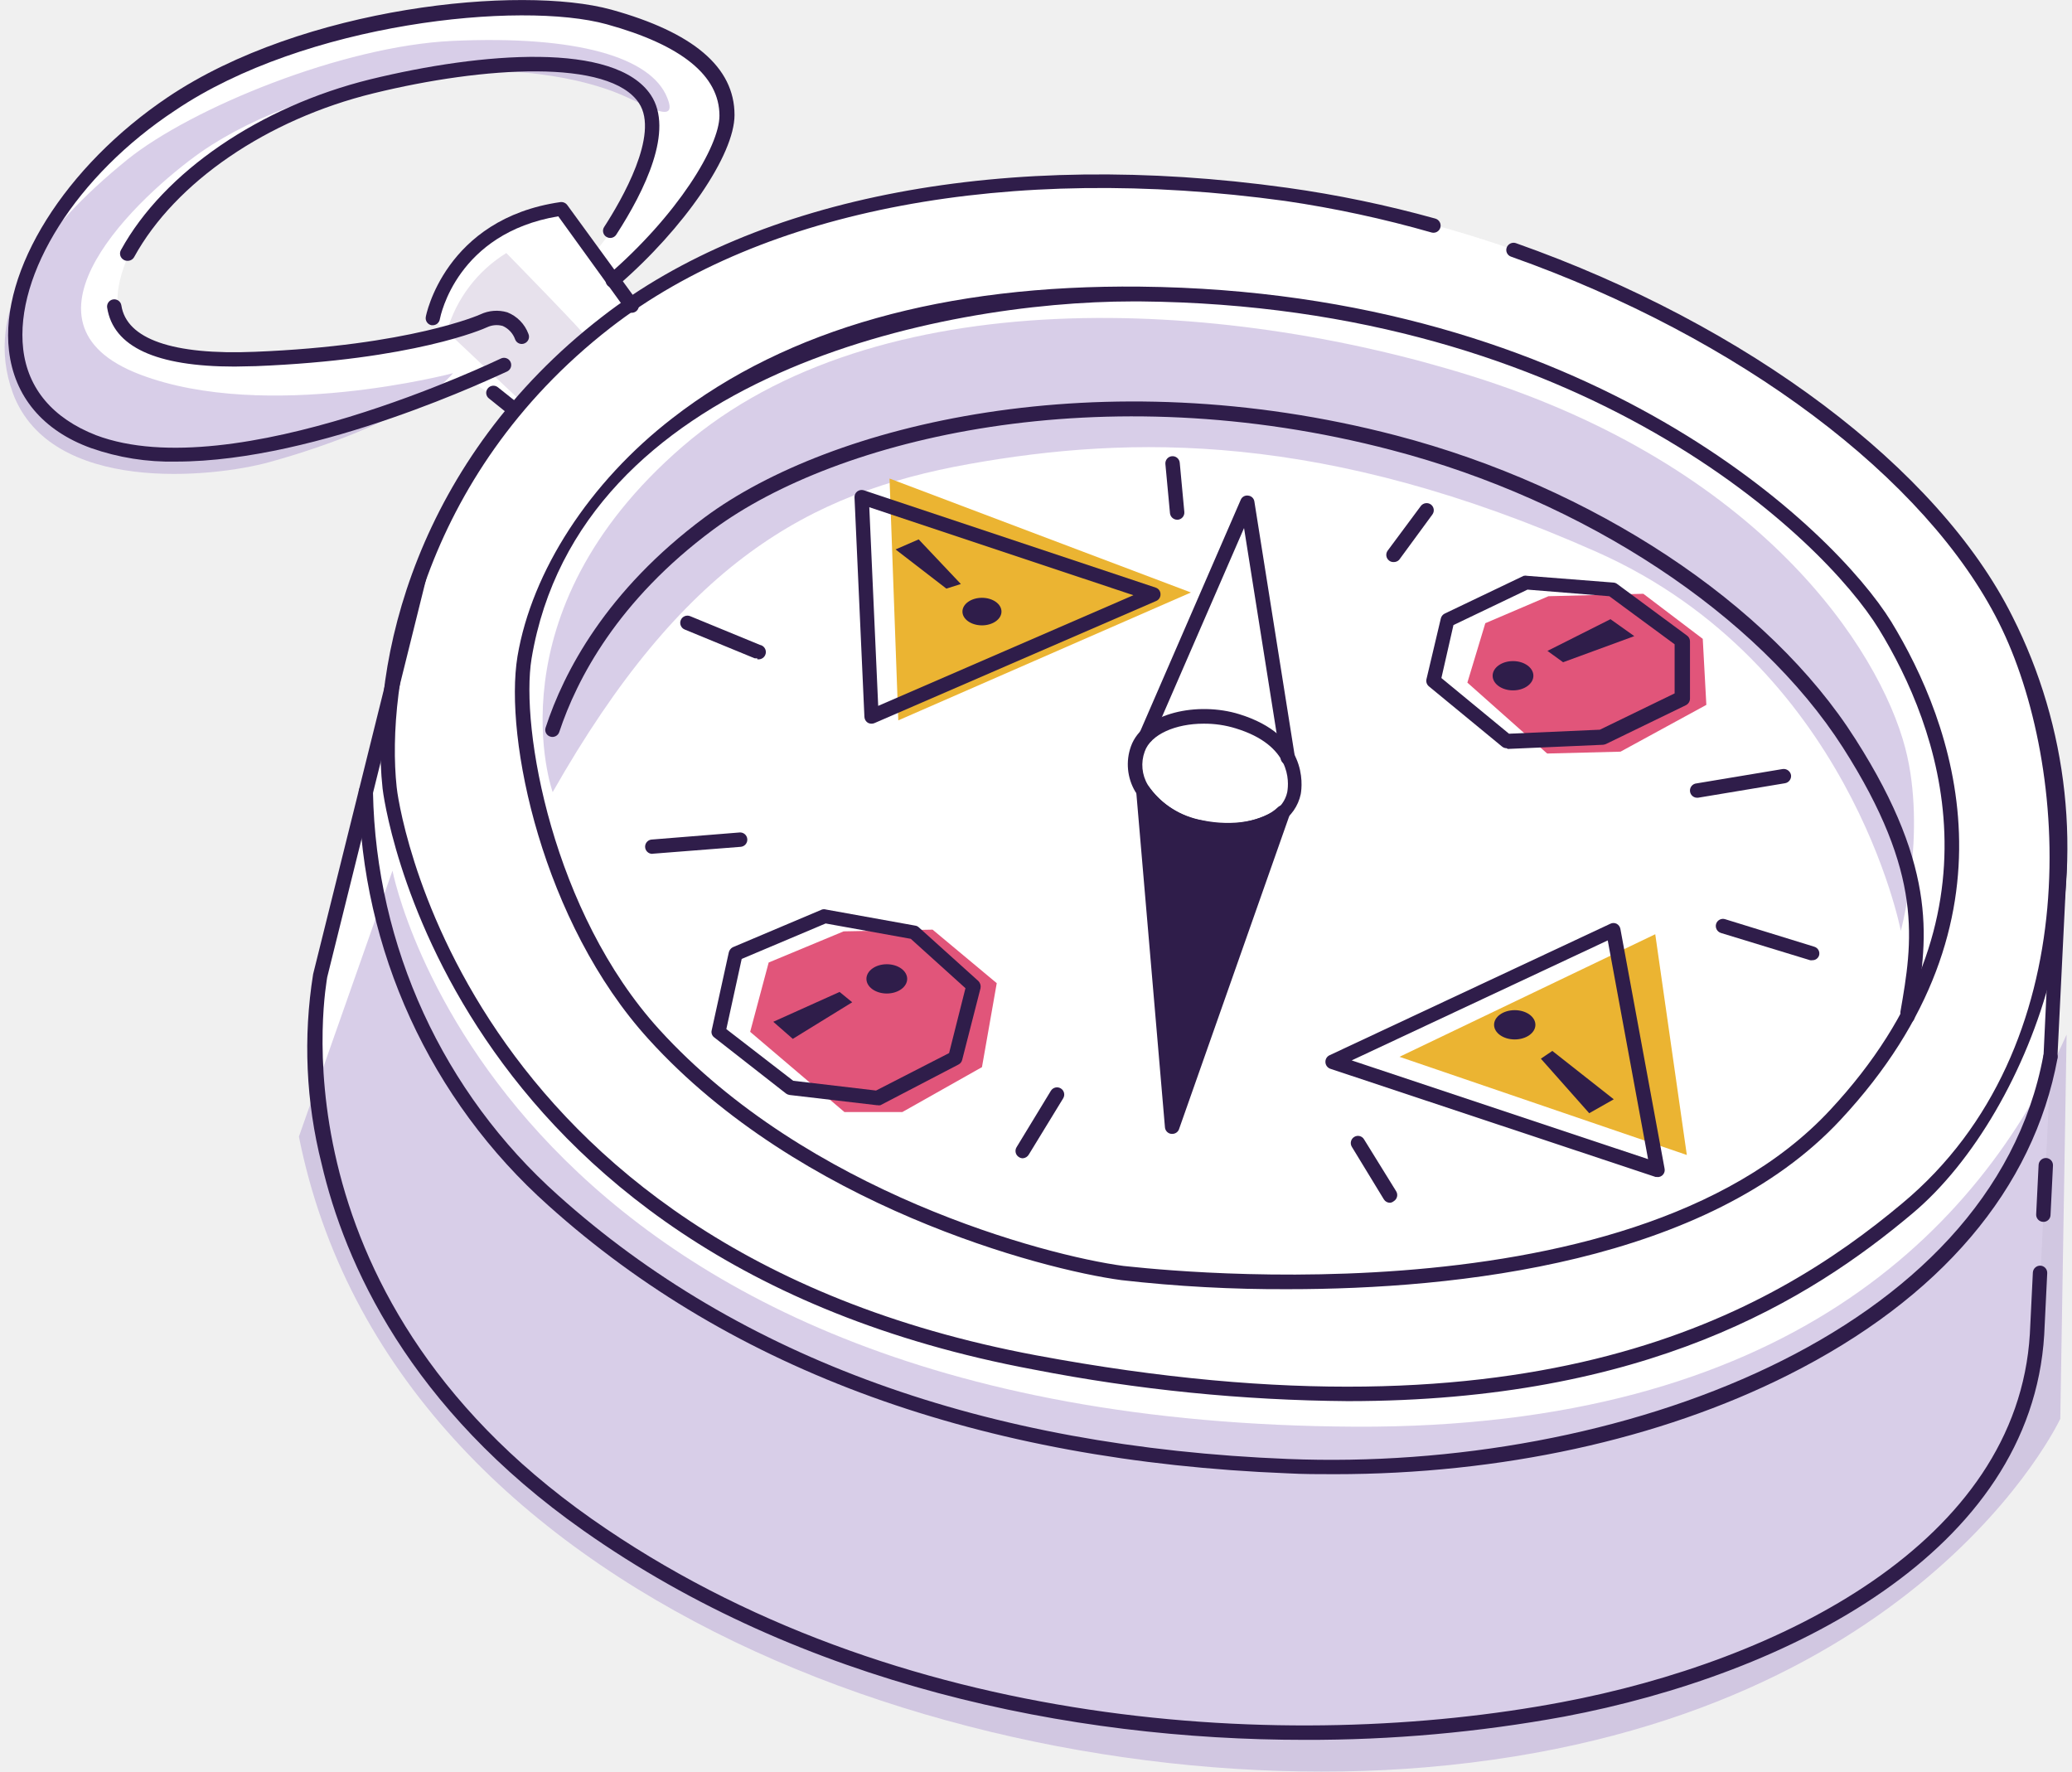
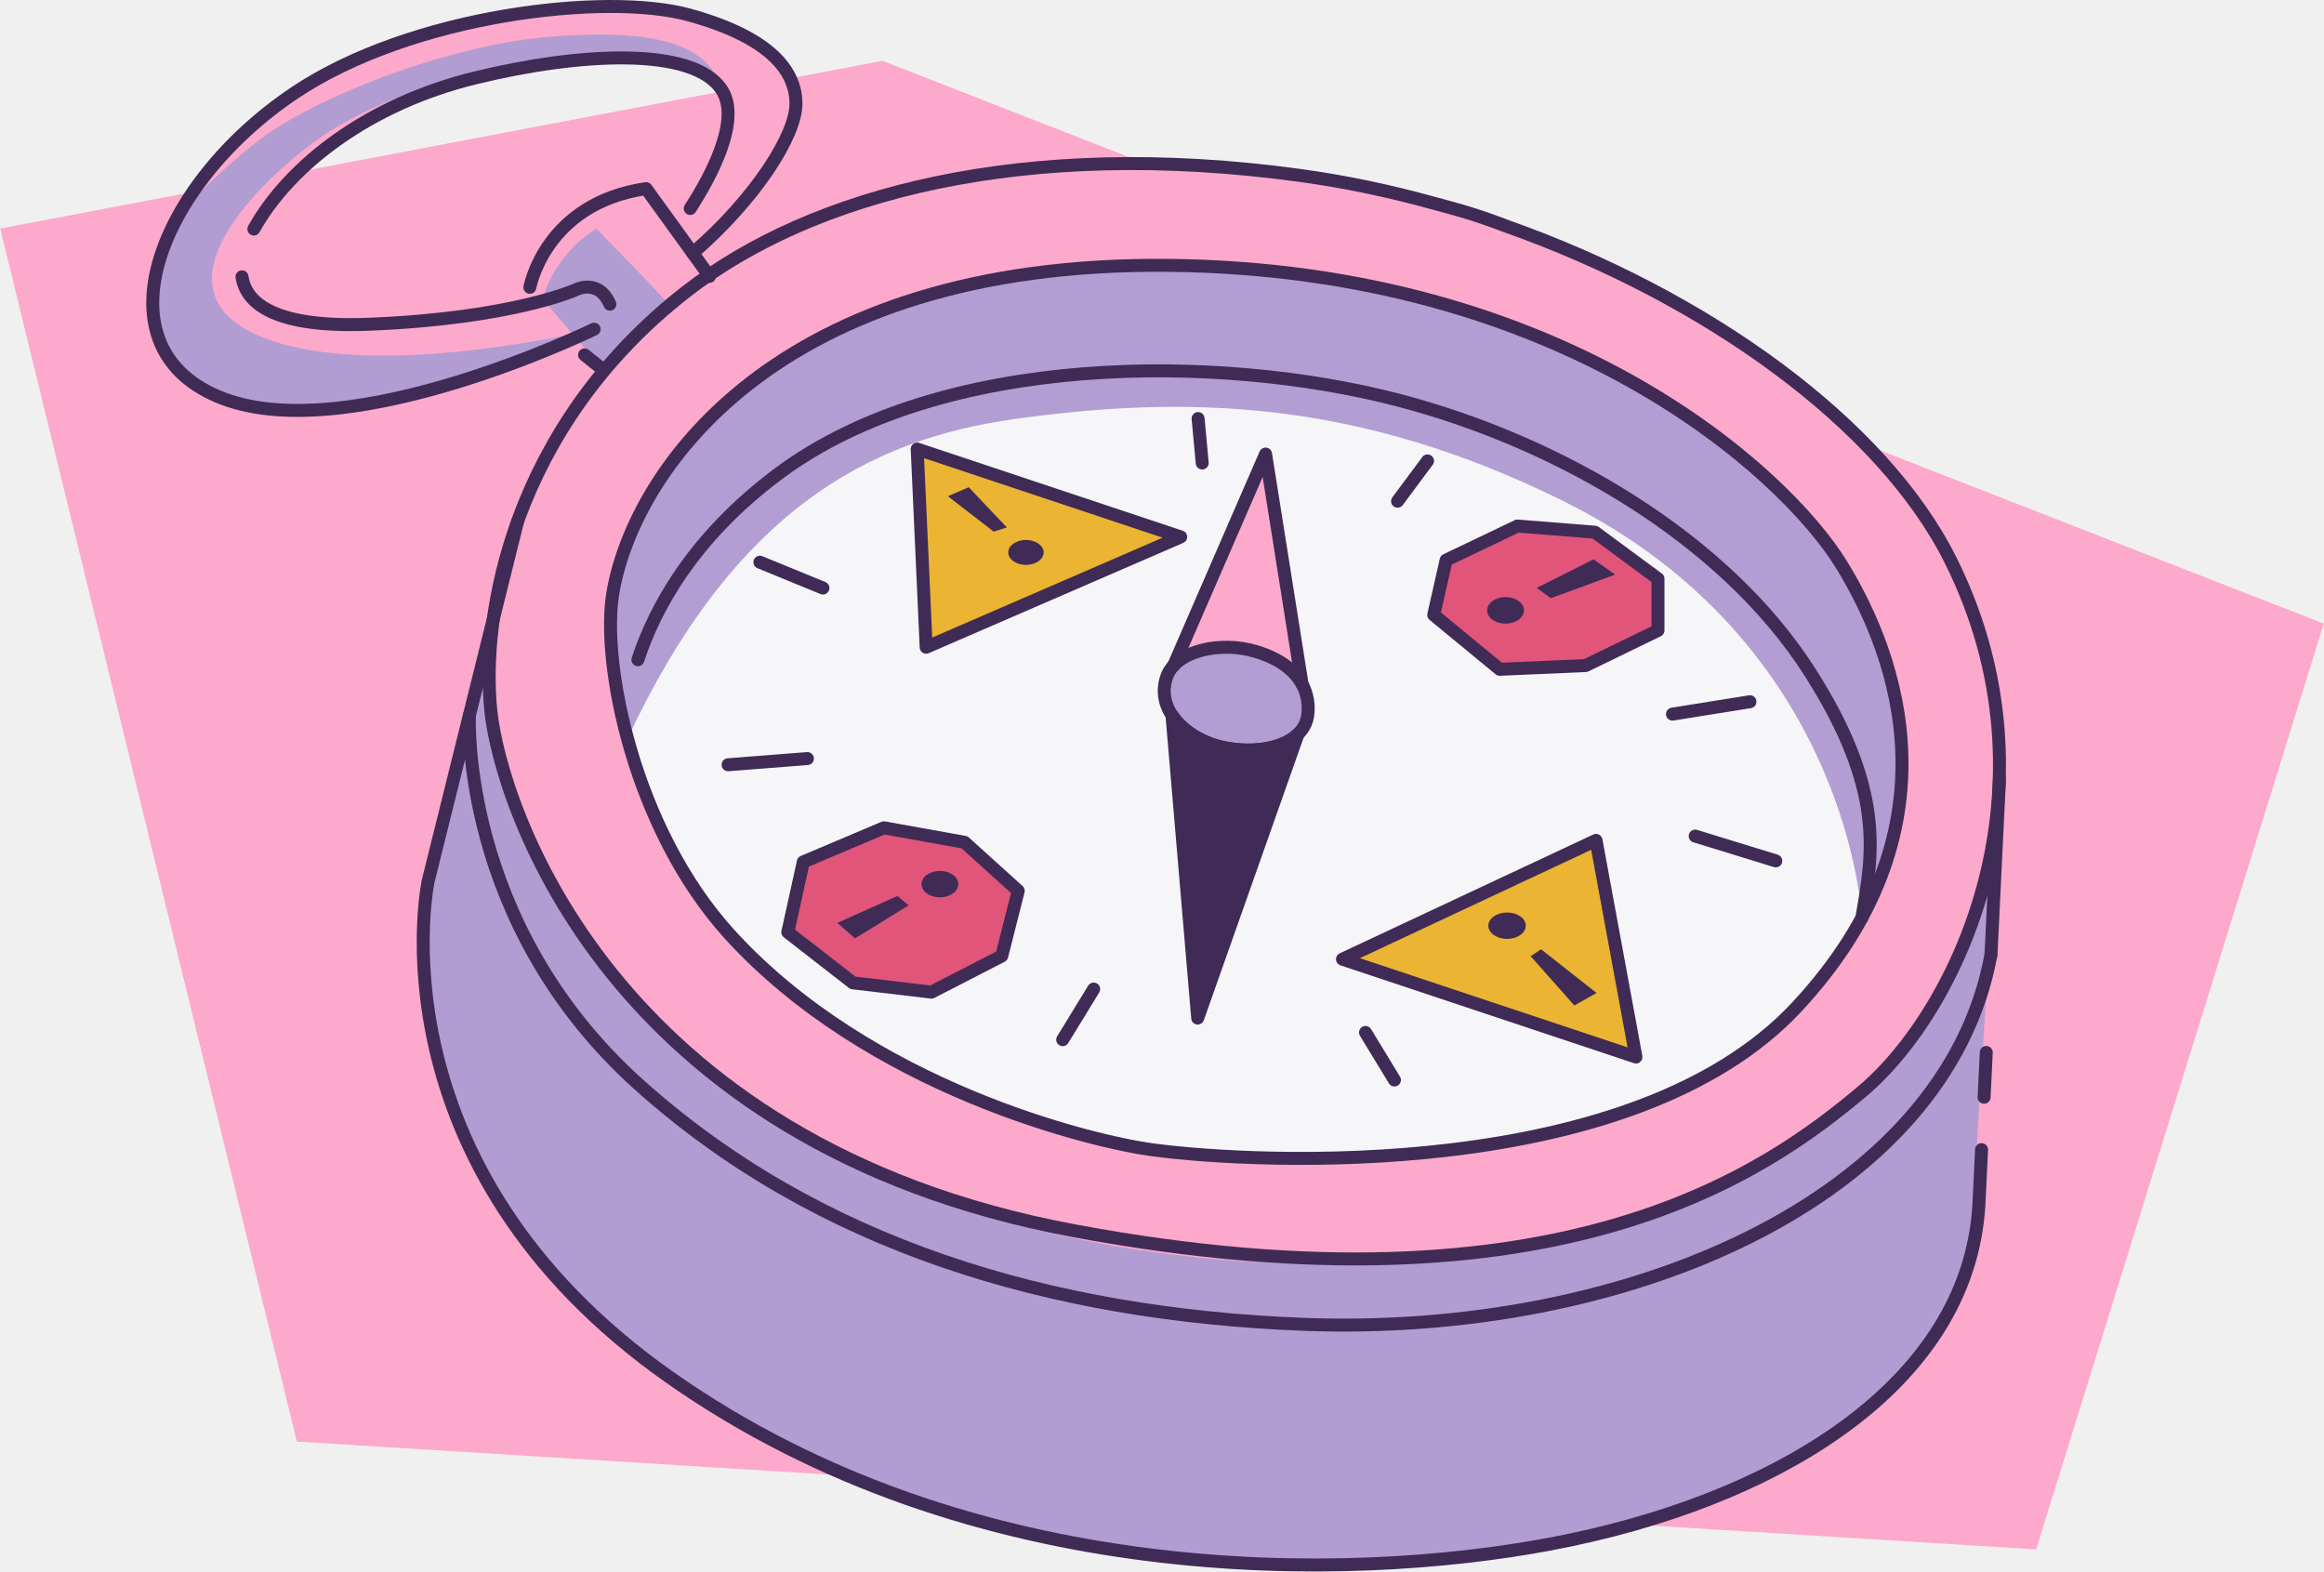
- <svg xmlns="http://www.w3.org/2000/svg" width="2in" height="1.71in" viewBox="0 0 143.67 123.43">
-   <path d="M141.06,47.11C138.72,37,122.62,24.62,115.14,21.39S94,12.1,74.54,12.67s-30.86,8.68-30.86,8.68l-1.3-1.8c6.66-4.92,7.75-10.26,8-12.28S45.81.58,36.75.53,15.37,3,7.61,10.44s-9.74,18.16,0,20.78S32.39,26.5,32.39,26.5l3.12,2.09c-3,3.15-6.65,11.68-6.65,11.68L22,68c-1.79,16.79,5.33,26.29,12.35,33.12,7.65,7.43,31.41,23.07,67.58,19,28.69-3.23,34.52-14.78,37.08-18.41s2.68-10.2,2.68-10.2l1.52-31.41C143.46,54.19,142.52,53.43,141.06,47.11ZM38.78,14.58s-7.4,1-9,7.61l1.11,1S21.18,25.52,15,25.07s-8.8-2.28-6.11-7.93S21.59,7.29,21.59,7.29A49,49,0,0,1,36,4.5c7.42-.15,9,2.33,9,3.62s-.35,5.3-4,9.58Z" fill="#fff" />
-   <path d="M20.48,79.19,27,60.66S34.34,99.12,94.09,99.4c29.87.13,43.44-13.58,49.55-27.32l-.44,26.77s-9.94,21.38-44.2,24.28C68.71,125.7,27,111.88,20.48,79.19Z" fill="#b29dd2" opacity="0.5" />
-   <path d="M30.79,23.09a9.5,9.5,0,0,1,4.14-5.46s5.76,5.88,5.58,5.88A35.5,35.5,0,0,0,36,28Z" fill="#e7e1ec" />
-   <path d="M31.22,26s-13,3.44-21.79.1c-9.61-3.63,0-12.53,4.22-15.5C17.38,8,23.31,5.74,30.18,5.09c7.32-.7,11.89,1.15,12.59,1.44,1.94.8,4.19,2.26,3.36.25C45,4,39.89,2.45,31.18,2.85,23.52,3.2,13,7.53,8.55,11.1c-6.17,5-10.11,10.51-8,16.29,2.64,7.08,13.93,5.89,17.86,4.81S28.76,28.86,31.22,26Z" fill="#b29dd2" opacity="0.5" />
-   <path d="M38.16,55.19S33.71,42.76,47.22,31.1s37.5-10.37,54.94-4.91c20.11,6.29,28.42,19,30.24,25.93,1.53,5.84-.31,12.74-.31,12.74s-3.54-18.57-21.18-26.4c-19-8.44-32.54-8.13-43.74-6.13S47.22,39.23,38.16,55.19Z" fill="#b29dd2" opacity="0.5" />
-   <polygon points="61.63 33.34 62.24 50.19 82.63 41.28 61.63 33.34" fill="#ebb432" />
-   <polygon points="97.16 73.63 114.98 65.09 117.18 80.47 97.16 73.63" fill="#ebb432" />
-   <polygon points="101.89 47.56 107.45 52.5 112.56 52.37 118.54 49.11 118.29 44.51 114.15 41.37 107.54 41.54 103.14 43.42 101.89 47.56" fill="#e1557a" />
-   <polygon points="51.92 71.89 53.21 67.06 58.43 64.89 64.63 64.77 69.1 68.5 68.07 74.35 62.52 77.48 58.49 77.48 51.92 71.89" fill="#e1557a" />
-   <path d="M11.92,32.16A16.81,16.81,0,0,1,6,31.22C2.62,30,.65,27.6.28,24.44-.37,18.85,4.19,11.58,11.36,6.76,20.77.44,35.93-1.06,42.24.67c5.7,1.58,8.59,4,8.59,7.34,0,2.77-3.49,7.88-8.13,11.89a.51.51,0,0,1-.71,0,.51.51,0,0,1,0-.71c4.88-4.21,7.79-9,7.79-11.13,0-2.79-2.64-4.93-7.86-6.37-6-1.65-21-.12-30.06,6C5,12.21.67,19.09,1.27,24.32c.32,2.77,2.08,4.83,5.07,6,9.62,3.64,28-5.25,28.21-5.34a.5.5,0,0,1,.44.9C34.35,26.15,21.9,32.16,11.92,32.16Z" fill="#2f1d4a" />
-   <path d="M16,25.54c-5.48,0-8.46-1.38-8.88-4.11a.5.5,0,0,1,.42-.57.5.5,0,0,1,.57.42c.36,2.34,3.57,3.47,9.31,3.23,10.78-.43,15.66-2.58,15.71-2.61A2.64,2.64,0,0,1,35,21.76a2.58,2.58,0,0,1,1.47,1.5.5.5,0,0,1-.26.66.49.49,0,0,1-.66-.26,1.62,1.62,0,0,0-.87-.95,1.57,1.57,0,0,0-1.09.09c-.23.11-5.1,2.27-16.11,2.71Z" fill="#2f1d4a" />
-   <path d="M8.52,18.17a.45.45,0,0,1-.25-.07.5.5,0,0,1-.19-.68c3-5.46,9.7-10,17.36-11.89C33.27,3.62,42.52,2.9,45,6.62c1.63,2.45-.41,6.64-2.41,9.73a.5.5,0,0,1-.69.15.49.49,0,0,1-.15-.69c1.21-1.87,3.87-6.45,2.42-8.63C42.12,4.09,33.4,4.61,25.68,6.5,18.27,8.31,11.87,12.68,9,17.91A.51.51,0,0,1,8.52,18.17Z" fill="#2f1d4a" />
-   <path d="M29.81,22.66h-.09a.5.5,0,0,1-.4-.58c0-.06,1.32-6.84,9.38-8a.52.52,0,0,1,.48.21L44.07,21a.5.5,0,0,1-.11.7.51.51,0,0,1-.7-.11l-4.71-6.52c-7.06,1.18-8.2,6.92-8.25,7.16A.5.5,0,0,1,29.81,22.66Z" fill="#2f1d4a" />
-   <path d="M35.51,29.05a.5.5,0,0,1-.32-.11l-1.47-1.18a.49.49,0,0,1-.08-.7.5.5,0,0,1,.7-.08l1.48,1.18a.5.5,0,0,1-.31.89Z" fill="#2f1d4a" />
-   <path d="M93.56,97.62a119.05,119.05,0,0,1-21.88-2.2C30.3,87.7,26.34,55.27,26.31,54.94,25.35,46,28.77,32,41.59,22.08c10.83-8.42,28.23-11.71,47.73-9a79.6,79.6,0,0,1,10.34,2.15.51.51,0,0,1,.35.62.5.5,0,0,1-.61.35A78.33,78.33,0,0,0,89.19,14c-19.24-2.64-36.37.58-47,8.83-13.36,10.39-15.65,25-14.9,32,0,.31,3.9,32,44.57,39.6,34.94,6.52,51.17-2.92,60.34-10.6,13-10.84,11.68-30.54,6.73-40.43-5.06-10.11-18.1-19.89-34-25.52a.49.49,0,0,1-.3-.63.51.51,0,0,1,.64-.31c16.17,5.71,29.43,15.68,34.59,26a35.62,35.62,0,0,1,2.7,25c-1.7,6.68-5.41,13.05-9.68,16.62C125.71,90.59,114.36,97.62,93.56,97.62Z" fill="#2f1d4a" />
-   <path d="M89.42,89.82a98.46,98.46,0,0,1-11.63-.63C72.19,88.44,55.36,84,44.84,72.4c-7.38-8.12-10.08-20.93-9.13-26.68l.49.08-.49-.08c1-5.91,5-12.11,10.8-16.59,8-6.22,19-9.3,32.58-9.16,31.39.32,48.41,17,52.33,23.34,4.27,7,9.49,20.74-3.53,34.71C118.61,88,101.08,89.82,89.42,89.82ZM78.57,21C65.21,21,40,26.13,36.69,45.88c-.8,4.88,1.48,17.69,8.89,25.84C55.9,83.07,72.43,87.46,77.92,88.2c.35,0,35,4.46,49.24-10.86,12.57-13.49,7.53-26.78,3.4-33.51C126.73,37.58,110,21.28,79.09,21Z" fill="#2f1d4a" />
-   <path d="M85.21,58.36a9.91,9.91,0,0,1-2-.21,6.71,6.71,0,0,1-4.46-3,3.72,3.72,0,0,1-.3-3.15c.84-2.36,4.68-3.13,7.55-2.24,4.75,1.47,4.4,4.9,4.28,5.57a3.14,3.14,0,0,1-1.39,2A6.74,6.74,0,0,1,85.21,58.36Zm-1.7-7.94c-1.94,0-3.68.74-4.1,1.94h0a2.7,2.7,0,0,0,.22,2.33,5.76,5.76,0,0,0,3.8,2.48,6.78,6.78,0,0,0,4.91-.6,2.11,2.11,0,0,0,1-1.38c.13-.75.27-3.26-3.58-4.44A7.36,7.36,0,0,0,83.51,50.42Zm-4.57,1.77h0Z" fill="#2f1d4a" />
-   <path d="M89.38,53.29a.51.51,0,0,1-.5-.43L86.33,36.79,79.92,51.54a.5.5,0,0,1-.91-.39L86.1,34.82a.48.48,0,0,1,.52-.29.48.48,0,0,1,.43.41l2.82,17.77a.5.5,0,0,1-.42.57Z" fill="#2f1d4a" />
-   <path d="M115.13,82,115,82,92.33,74.46A.51.51,0,0,1,92,74a.5.5,0,0,1,.29-.48l19.56-9.16a.49.49,0,0,1,.44,0,.52.52,0,0,1,.26.35l3.08,16.71a.49.49,0,0,1-.49.59Zm-21.3-8.12,20.65,6.88-2.81-15.24Z" fill="#2f1d4a" />
-   <path d="M60.38,50.42a.52.52,0,0,1-.27-.07.51.51,0,0,1-.23-.4l-.69-15.29a.49.49,0,0,1,.19-.42.51.51,0,0,1,.46-.08l20.33,6.78a.48.48,0,0,1,.34.45.49.49,0,0,1-.3.48L60.58,50.38A.48.48,0,0,1,60.38,50.42Zm-.16-15.08.62,13.84,17.78-7.71Z" fill="#2f1d4a" />
-   <path d="M132.55,71.3h-.09a.5.5,0,0,1-.4-.58l0-.22c.85-4.91,1.66-9.55-4-18.41-5.93-9.27-18-17.22-31.44-20.73C76.42,26.06,58,30.51,49.36,36.89,42.69,41.83,39.84,47.32,38.62,51a.5.5,0,0,1-.63.32.49.49,0,0,1-.32-.63c1.26-3.86,4.21-9.54,11.09-14.65,8.77-6.51,27.59-11.07,48.17-5.7,13.7,3.58,26,11.69,32,21.16,5.87,9.19,5,14.24,4.13,19.12l0,.22A.49.49,0,0,1,132.55,71.3Z" fill="#2f1d4a" />
-   <path d="M142.51,74.13h0a.5.5,0,0,1-.48-.52L142.67,60a.5.5,0,1,1,1,.05L143,73.66A.49.49,0,0,1,142.51,74.13Z" fill="#2f1d4a" />
-   <path d="M142,85.13h0a.5.5,0,0,1-.48-.52l.17-3.45a.51.51,0,0,1,.52-.48.5.5,0,0,1,.48.53l-.17,3.45A.49.49,0,0,1,142,85.13Z" fill="#2f1d4a" />
-   <path d="M90.55,121.22c-16.33,0-35-3.84-50.23-14.57C28.15,98.1,23.67,88,22.06,81.08a32.82,32.82,0,0,1-.59-13.21l6.9-27.75a.48.48,0,0,1,.6-.36.49.49,0,0,1,.37.6L22.45,68.09c0,.2-4.3,21.75,18.44,37.74C62,120.66,89.61,122.15,108.44,118.6c15.2-2.86,31.76-11.11,32.64-25.66l.21-4.29a.51.51,0,0,1,.52-.47.5.5,0,0,1,.48.52L142.08,93c-.92,15.14-17.88,23.66-33.45,26.6A98.67,98.67,0,0,1,90.55,121.22Z" fill="#2f1d4a" />
-   <path d="M92.64,102.71c-1.09,0-2.19,0-3.28-.06C68,101.8,50.69,95.53,37.87,84A39.58,39.58,0,0,1,24.65,55.14a.48.48,0,0,1,.52-.48.5.5,0,0,1,.47.53,38.66,38.66,0,0,0,12.9,28.09c12.64,11.35,29.75,17.53,50.86,18.37,22.82.92,49-8.64,52.62-28.11a.51.51,0,0,1,.58-.4.5.5,0,0,1,.41.58c-1.68,9.12-8.17,16.76-18.79,22.09C115.28,100.3,104.17,102.71,92.64,102.71Z" fill="#2f1d4a" />
-   <path d="M45.1,59.49a.5.5,0,0,1,0-1L51.18,58a.5.5,0,0,1,.54.46.5.5,0,0,1-.46.54l-6.12.48Z" fill="#2f1d4a" />
-   <path d="M52.41,45.86a.46.46,0,0,1-.19,0l-4.86-2a.5.5,0,0,1,.38-.93l4.86,2a.5.5,0,0,1-.19,1Z" fill="#2f1d4a" />
-   <path d="M81.67,36.21a.51.51,0,0,1-.5-.45l-.32-3.43a.5.5,0,0,1,1-.09l.32,3.43a.5.5,0,0,1-.45.54Z" fill="#2f1d4a" />
-   <path d="M96.74,39.16a.47.47,0,0,1-.3-.1.5.5,0,0,1-.1-.7l2.31-3.11a.51.51,0,0,1,.7-.1.5.5,0,0,1,.1.7L97.14,39A.51.51,0,0,1,96.74,39.16Z" fill="#2f1d4a" />
-   <path d="M117.94,55.58a.5.5,0,0,1-.08-1l6-1a.52.52,0,0,1,.58.42.51.51,0,0,1-.42.57l-6,1Z" fill="#2f1d4a" />
-   <path d="M125.92,66.9a.39.39,0,0,1-.15,0L119.55,65a.51.51,0,0,1-.33-.63.5.5,0,0,1,.62-.33l6.22,1.92a.49.49,0,0,1,.33.62A.48.48,0,0,1,125.92,66.9Z" fill="#2f1d4a" />
-   <path d="M96.5,83.8a.5.5,0,0,1-.43-.24L93.84,79.9a.5.5,0,0,1,.17-.69.49.49,0,0,1,.68.17L96.93,83a.5.5,0,0,1-.17.69A.48.48,0,0,1,96.5,83.8Z" fill="#2f1d4a" />
-   <path d="M70.91,80.7a.5.5,0,0,1-.26-.08.5.5,0,0,1-.17-.69L72.87,76a.5.5,0,0,1,.86.52l-2.39,3.91A.52.52,0,0,1,70.91,80.7Z" fill="#2f1d4a" />
-   <path d="M60.78,77h-.05l-6.06-.71a.55.55,0,0,1-.25-.1l-5-3.91a.47.47,0,0,1-.18-.5l1.19-5.42A.56.56,0,0,1,50.7,66l6.22-2.63a.48.48,0,0,1,.29,0l6.21,1.12a.45.45,0,0,1,.25.12l4.15,3.74a.55.55,0,0,1,.15.5l-1.28,5a.49.49,0,0,1-.26.32L61,77A.46.46,0,0,1,60.78,77Zm-5.86-1.7,5.77.68,5.09-2.61,1.14-4.52-3.81-3.44-5.93-1.07-5.85,2.47L50.26,71.7Z" fill="#2f1d4a" />
-   <path d="M104.62,52.13a.49.49,0,0,1-.32-.12l-5.09-4.19a.5.5,0,0,1-.17-.5l1-4.23a.51.51,0,0,1,.27-.34l5.5-2.63a.55.55,0,0,1,.26,0l6,.47a.46.46,0,0,1,.26.1l4.86,3.59a.49.49,0,0,1,.21.4v4a.51.51,0,0,1-.28.45l-5.58,2.71a.73.73,0,0,1-.2.05l-6.63.29Zm-4.54-4.89,4.71,3.88,6.33-.28,5.21-2.53V44.89l-4.55-3.35-5.7-.46-5.16,2.47Z" fill="#2f1d4a" />
-   <polygon points="53.53 71.19 54.89 72.38 59.03 69.83 58.15 69.11 53.53 71.19" fill="#2f1d4a" />
-   <ellipse cx="61.44" cy="68.2" rx="1.42" ry="1.02" fill="#2f1d4a" />
-   <ellipse cx="105.07" cy="47.08" rx="1.42" ry="1.02" fill="#2f1d4a" />
-   <polygon points="107.47 45.35 111.86 43.14 113.52 44.32 108.56 46.14 107.47 45.35" fill="#2f1d4a" />
-   <polygon points="65.59 41.01 62.05 38.28 63.66 37.58 66.6 40.69 65.59 41.01" fill="#2f1d4a" />
-   <ellipse cx="68.07" cy="42.61" rx="1.36" ry="0.96" fill="#2f1d4a" />
-   <polygon points="107.01 73.76 110.38 77.56 112.09 76.59 107.81 73.22 107.01 73.76" fill="#2f1d4a" />
-   <ellipse cx="105.19" cy="71.4" rx="1.44" ry="1.02" fill="#2f1d4a" />
-   <path d="M83.33,57.66a6.32,6.32,0,0,1-4-2.5h0l2,23.37,7.74-21.91h0C87.9,57.76,85.59,58.13,83.33,57.66Z" fill="#2f1d4a" />
-   <path d="M81.32,79h-.06a.5.5,0,0,1-.44-.45l-2-23.36a.51.51,0,0,1,.33-.52.5.5,0,0,1,.58.2,5.91,5.91,0,0,0,3.68,2.28c2.15.44,4.27.08,5.28-.91a.51.51,0,0,1,.62-.06.5.5,0,0,1,.2.59L81.79,78.7A.5.5,0,0,1,81.32,79ZM80,56.6l1.66,19.57,6.49-18.35a8.45,8.45,0,0,1-4.88.33h0A7.38,7.38,0,0,1,80,56.6Z" fill="#2f1d4a" />
+ <svg xmlns="http://www.w3.org/2000/svg" id="compass" width="2.489in" height="1.683in" viewBox="0 0 179.228 121.215">
+   <defs>
+     <style>
+             .cls-1,
+             .cls-2 {
+                 stroke: #3f2b56;
+                 stroke-linecap: round;
+                 stroke-linejoin: round;
+             }
+ 
+             .cls-1,
+             .cls-3 {
+                 fill: #3f2b56;
+             }
+ 
+             .cls-2 {
+                 fill: none;
+             }
+ 
+             .cls-4 {
+                 fill: #f6f6f8;
+             }
+ 
+             .cls-5 {
+                 fill: #ebb432;
+             }
+ 
+             .cls-6 {
+                 fill: #fca9cb;
+             }
+ 
+             .cls-7 {
+                 fill: #b39ed3;
+             }
+ 
+             .cls-8 {
+                 fill: #b29dd2;
+             }
+ 
+             .cls-9 {
+                 fill: #e1557a;
+             }
+         </style>
+   </defs>
+   <path class="cls-6" d="m15.046,14.549s6.79-8.699,18.159-11.884c6.466-1.811,13.73-3.07,21.125-1.156s7.048,6.496,7.048,6.496c0,0-.446,3.743-3.775,7.247l-3.406-1.201s8.296-10.437-8.385-9.514-22.881,7.936-26.602,13.818l-4.164-3.807Z" />
+   <path class="cls-6" d="m100.3,13.538s10.67,1.638,17.236,4.401,13.515,5.267,25.324,15.324c0,0,9.112,8.356,10.7,19.522l-36.794,1.82s-36.308-29.174-35.871-29.585,3.041-12.405,3.041-12.405c0,0,10.11.405,16.364.922Z" />
+   <polygon class="cls-6" points="0 17.63 68.053 4.691 179.228 48.104 157.041 119.514 22.88 111.194 0 17.63" />
+   <path class="cls-4" d="m70.73,82.696c10.546,4.902,20.842,8.793,46.805,5.234,20.323-2.786,26.06-17.132,26.06-17.132.857-4.92,1.828-9.825-4.024-18.989-6.53-10.224-19.251-17.687-31.726-20.945-13.751-3.591-35.191-3.696-47.742,5.621-6.695,4.97-9.63,10.473-10.916,14.402,0,0-.78,2.604-.803,6.083,0,0,2.552,16.525,22.346,25.726Z" />
+   <polyline class="cls-6" points="90.511 51.345 97.604 35.022 100.422 52.785" />
+   <path class="cls-7" d="m89.981,52.194c-.924,2.618,1.607,4.897,4.389,5.467,3.003.616,6.083-.231,6.468-2.387.144-.805.308-3.696-3.927-5.005-2.771-.857-6.224-.077-6.93,1.925Z" />
+   <g>
+     <g>
+       <path class="cls-8" d="m33.007,67.972l5.64-24.423s-8.239,27.462,27.462,46.186c20.095,10.539,53.884,10.007,69.653.499,16.976-10.236,17.607-23.749,18.454-30.171l-2.287,37.044s-4.345,21.033-43.726,23.389c-15.664.937-35.316-1.156-53.489-12.218-14.925-9.085-24.041-24.134-21.706-40.307Z" />
+       <path class="cls-8" d="m41.84,23.09s.72-3.3,4.14-5.46c0,0,5.76,5.88,5.58,5.88s-2.968,2.764-5.008,5.044l-4.712-5.464Z" />
+       <path class="cls-8" d="m45.811,25.39s-16.505,4.059-25.338.723c-9.611-3.631-.048-12.532,4.22-15.507,3.73-2.6,9.664-4.863,16.536-5.518,7.314-.697,11.455-.111,12.163.179,1.941.796,2.244,1.633,2.244,1.633-.923-3.186-4.394-4.808-13.411-4.051-7.639.64-18.211,4.677-22.635,8.247-6.165,4.976-9.494,9.29-7.338,15.071,2.64,7.078,13.564,5.804,17.49,4.725,4.086-1.124,14.842-4.495,16.069-5.502Z" />
+       <path class="cls-7" d="m48.385,56.97s-5.353-14.7,8.153-26.364c13.506-11.664,39.228-12.132,56.651-6.603,23.446,7.44,30.683,21.137,32.562,28.033,2.584,9.481-2.155,18.762-2.155,18.762,0,0-.92-21.179-23.002-32.136-15.908-7.894-29.108-8.194-42.378-6.336-11.27,1.577-21.621,7.119-29.831,24.645Z" />
+       <polygon class="cls-5" points="70.73 34.637 71.423 49.924 91.059 41.413 70.73 34.637" />
+       <polygon class="cls-5" points="103.534 73.986 123.093 64.822 126.173 81.532 103.534 73.986" />
+       <polygon class="cls-9" points="110.574 47.431 115.668 51.627 122.292 51.337 127.873 48.626 127.873 44.64 123.01 41.053 117.031 40.575 111.53 43.205 110.574 47.431" />
+       <polygon class="cls-9" points="60.749 71.904 61.945 66.483 68.163 63.853 74.381 64.969 78.526 68.716 77.251 73.738 71.83 76.528 65.771 75.811 60.749 71.904" />
+     </g>
+     <g>
+       <path class="cls-2" d="m45.811,25.39s-18.663,9.115-28.601,5.361c-9.938-3.754-5.18-16.415,5.471-23.571C31.7,1.119,46.745-.61,53.15,1.157s8.229,4.419,8.229,6.848-3.104,7.321-7.962,11.517" />
+       <path class="cls-2" d="m18.648,21.353c.333,2.164,2.733,3.939,9.826,3.656,11.042-.442,15.9-2.65,15.9-2.65,0,0,1.761-.937,2.65,1.104" />
+       <path class="cls-2" d="m53.223,16.079c1.549-2.39,3.978-6.832,2.414-9.179-2.208-3.313-10.904-2.871-19.034-.883s-14.276,6.689-17.04,11.65" />
+       <path class="cls-2" d="m40.853,22.162s1.172-6.48,8.966-7.613l4.894,6.766" />
+       <line class="cls-2" x1="45.072" y1="27.374" x2="46.551" y2="28.553" />
+       <path class="cls-2" d="m116.115,17.423c15.469,5.463,29.055,15.243,34.314,25.761,8.701,17.403.693,34.729-6.853,41.043-7.224,6.045-23.159,17.723-60.756,10.704-35.884-6.699-44.2-32.881-44.97-40.042-.795-7.39,1.617-21.946,15.093-32.419,9.692-7.532,26.027-11.859,47.357-8.932,3.434.471,6.88,1.196,10.274,2.138,0,0,1.876.488,3.1.882s2.441.864,2.441.864Z" />
+       <path class="cls-2" d="m47.244,45.802c1.54-9.317,12.475-25.642,42.891-25.334s47.511,15.94,51.901,23.101,9.163,20.56-3.465,34.113c-12.629,13.553-41.582,12.09-49.667,11.011-4.705-.627-21.869-4.774-32.65-16.633-7.41-8.151-9.891-20.924-9.009-26.258Z" />
+       <path class="cls-2" d="m89.981,52.194c-.924,2.618,1.607,4.897,4.389,5.467,3.003.616,6.083-.231,6.468-2.387.144-.805.308-3.696-3.927-5.005-2.771-.857-6.224-.077-6.93,1.925Z" />
+       <polyline class="cls-2" points="90.511 51.345 97.604 35.022 100.422 52.785" />
+       <polygon class="cls-2" points="103.534 73.986 123.093 64.822 126.173 81.532 103.534 73.986" />
+       <polygon class="cls-2" points="71.423 49.924 91.059 41.413 70.73 34.637 71.423 49.924" />
+       <path class="cls-2" d="m49.188,50.887c1.286-3.929,4.221-9.432,10.916-14.402,12.552-9.317,33.991-9.213,47.742-5.621,12.475,3.258,25.196,10.721,31.726,20.945,5.852,9.163,4.881,14.069,4.024,18.989" />
+       <line class="cls-2" x1="154.215" y1="60.063" x2="153.56" y2="73.634" />
+       <line class="cls-2" x1="153.028" y1="84.634" x2="153.195" y2="81.181" />
+       <path class="cls-2" d="m39.899,40.242l-6.892,27.73s-4.66,21.89,18.642,38.272c23.302,16.382,52.361,15.787,67.929,12.851,17.23-3.248,32.199-12.145,33.047-26.127l.207-4.291" />
+       <path class="cls-2" d="m36.19,55.163s-.782,16.056,13.058,28.484c13.84,12.428,31.748,17.731,51.174,18.5,24.947.989,49.667-9.58,53.138-28.514" />
+       <line class="cls-2" x1="56.142" y1="58.99" x2="62.264" y2="58.511" />
+       <line class="cls-2" x1="58.597" y1="43.365" x2="63.459" y2="45.358" />
+       <line class="cls-2" x1="92.398" y1="32.284" x2="92.716" y2="35.712" />
+       <line class="cls-2" x1="110.095" y1="35.552" x2="107.783" y2="38.661" />
+       <line class="cls-2" x1="128.989" y1="55.084" x2="134.968" y2="54.127" />
+       <line class="cls-2" x1="130.743" y1="64.49" x2="136.961" y2="66.404" />
+       <line class="cls-2" x1="105.312" y1="79.637" x2="107.544" y2="83.304" />
+       <line class="cls-2" x1="81.954" y1="80.195" x2="84.346" y2="76.289" />
+       <polygon class="cls-2" points="74.381 64.969 78.526 68.716 77.251 73.738 71.83 76.528 65.771 75.811 60.749 71.904 61.945 66.483 68.163 63.853 74.381 64.969" />
+       <polygon class="cls-2" points="110.574 47.431 115.668 51.627 122.292 51.337 127.873 48.626 127.873 44.64 123.01 41.053 117.031 40.575 111.53 43.205 110.574 47.431" />
+       <polygon class="cls-3" points="64.576 71.187 65.931 72.383 70.076 69.832 69.199 69.114 64.576 71.187" />
+       <ellipse class="cls-3" cx="72.483" cy="68.197" rx="1.42" ry="1.019" />
+       <ellipse class="cls-3" cx="116.114" cy="47.079" rx="1.421" ry="1.025" />
+       <polygon class="cls-3" points="118.52 45.347 122.904 43.142 124.567 44.323 119.608 46.141 118.52 45.347" />
+       <polygon class="cls-3" points="76.631 41.006 73.099 38.277 74.705 37.581 77.648 40.685 76.631 41.006" />
+       <ellipse class="cls-3" cx="79.12" cy="42.612" rx="1.365" ry=".963" />
+       <polygon class="cls-3" points="118.051 73.757 121.423 77.557 123.135 76.593 118.854 73.222 118.051 73.757" />
+       <ellipse class="cls-3" cx="116.232" cy="71.402" rx="1.445" ry="1.017" />
+       <path class="cls-1" d="m94.37,57.661c-1.634-.335-3.175-1.262-3.987-2.498l-.001.001,1.986,23.366,7.737-21.905h0c-1.163,1.133-3.47,1.502-5.735,1.037Z" />
+     </g>
+   </g>
</svg>
